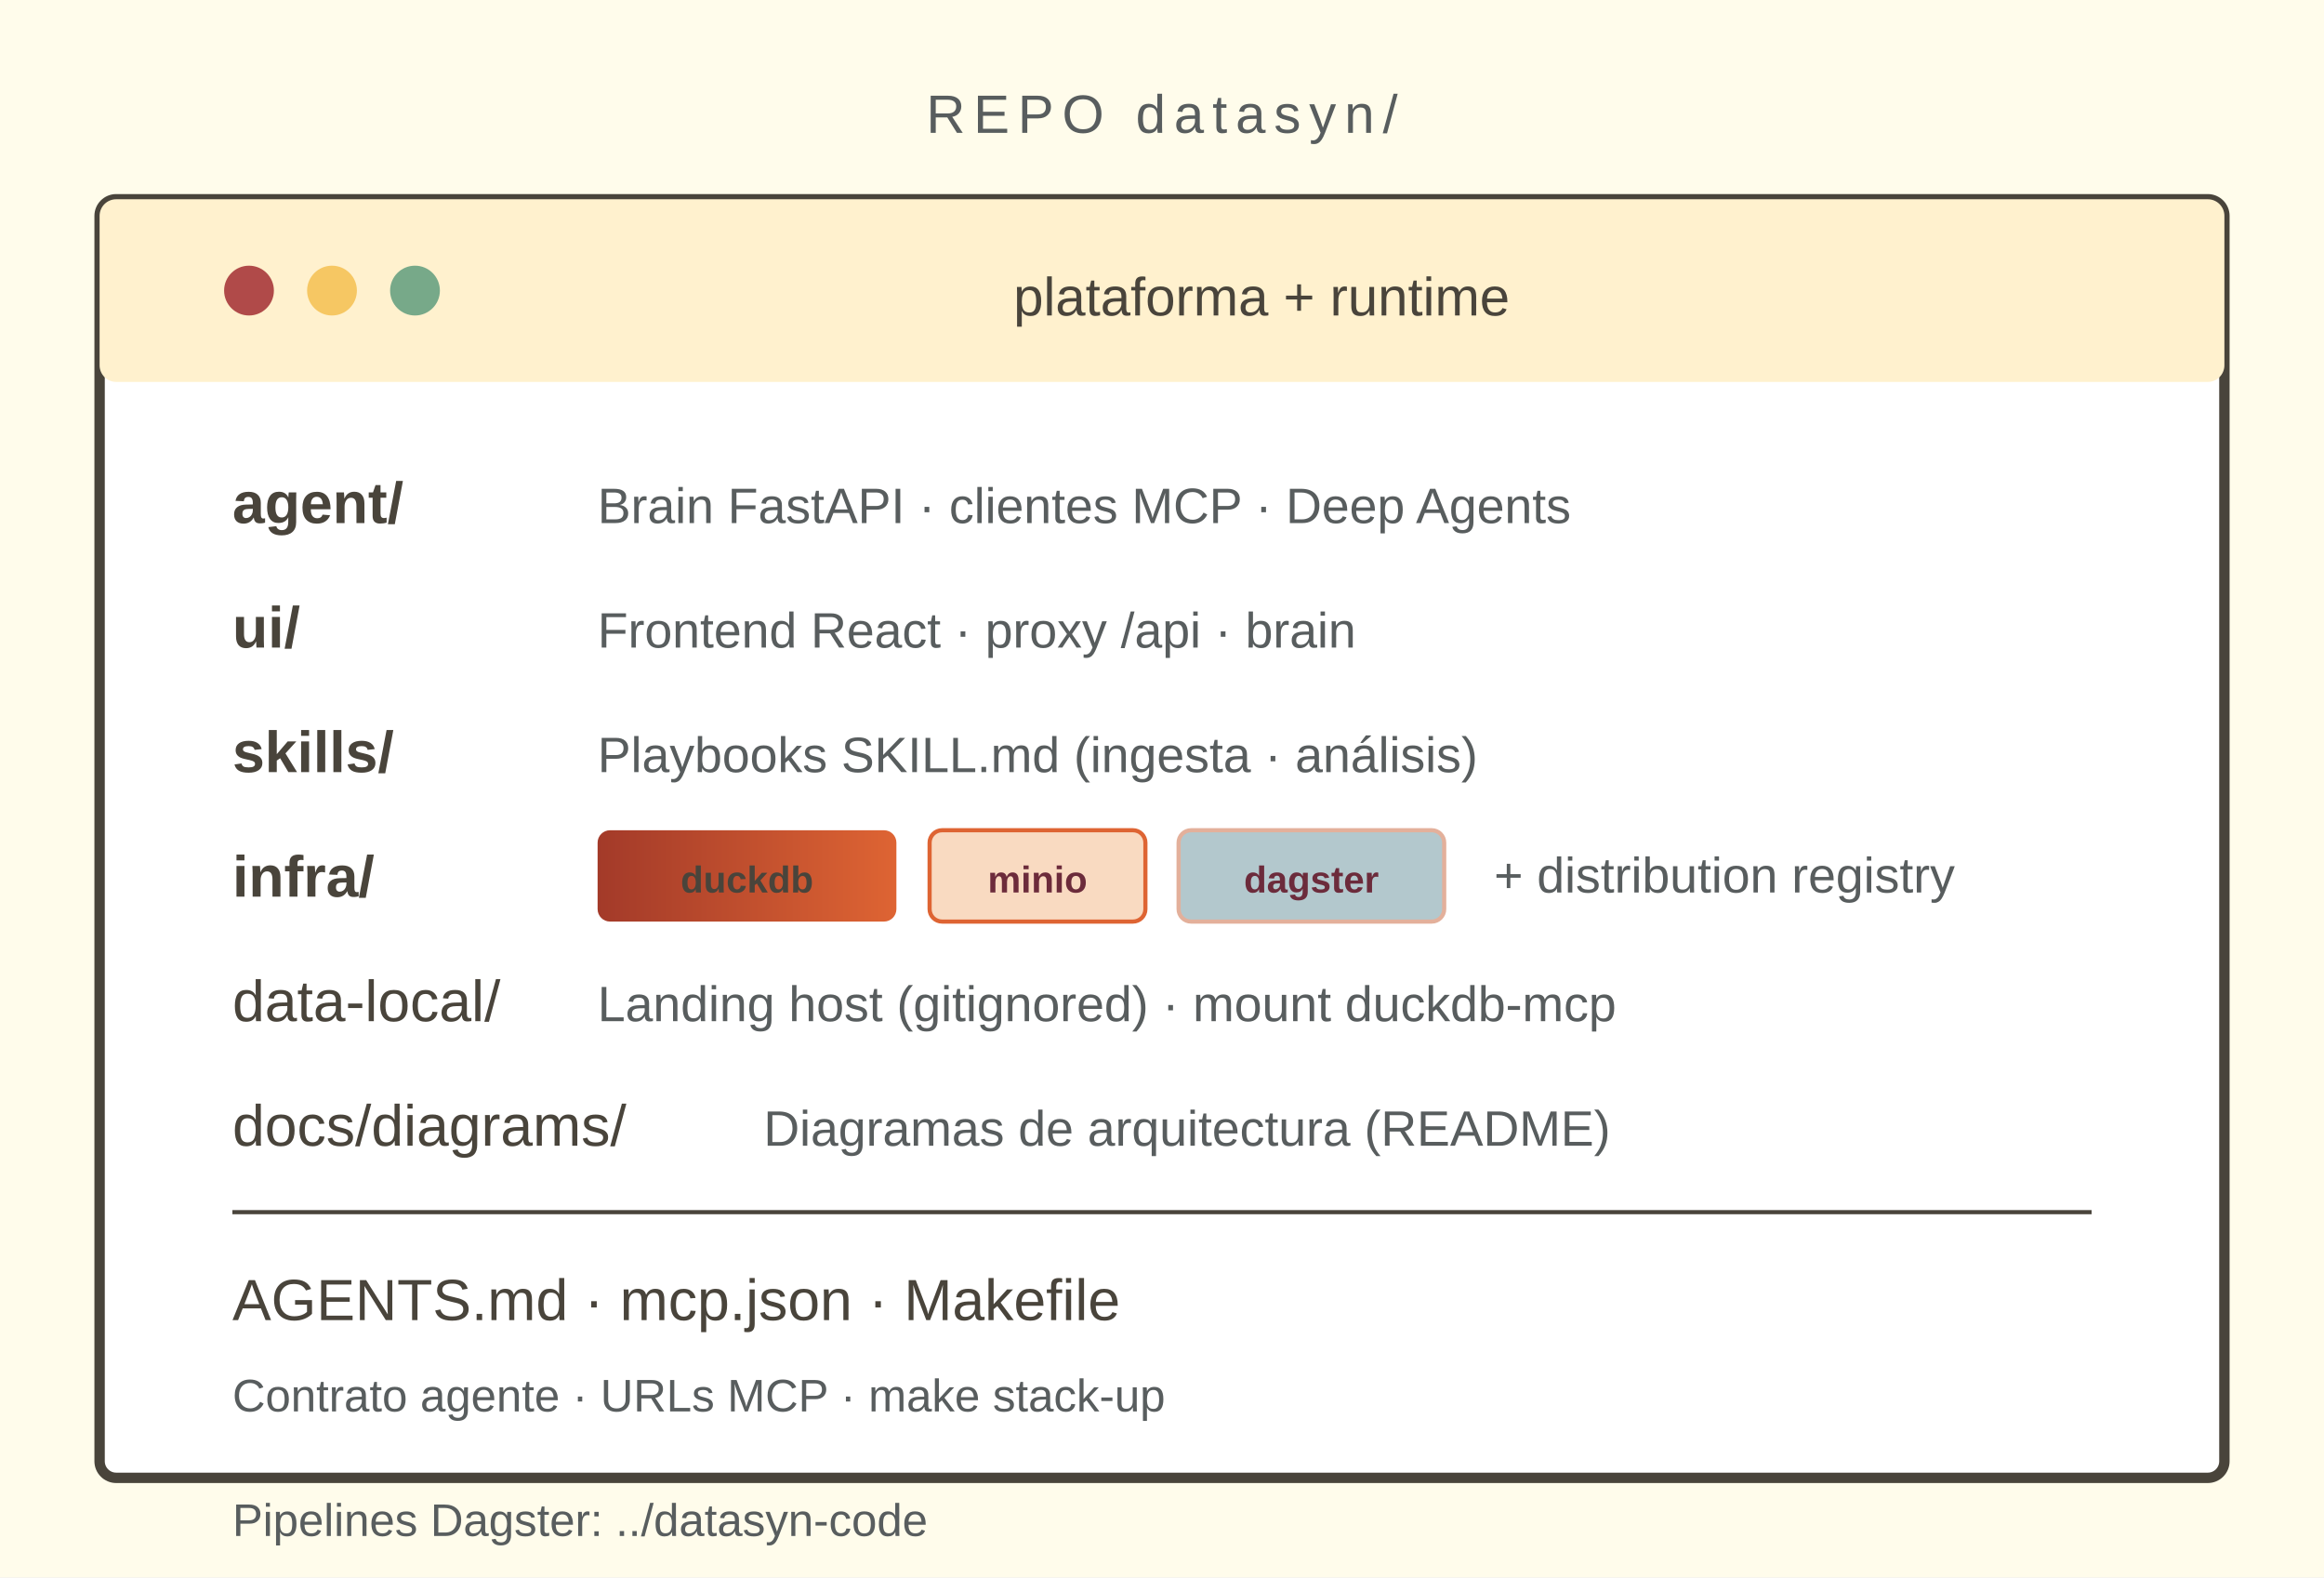
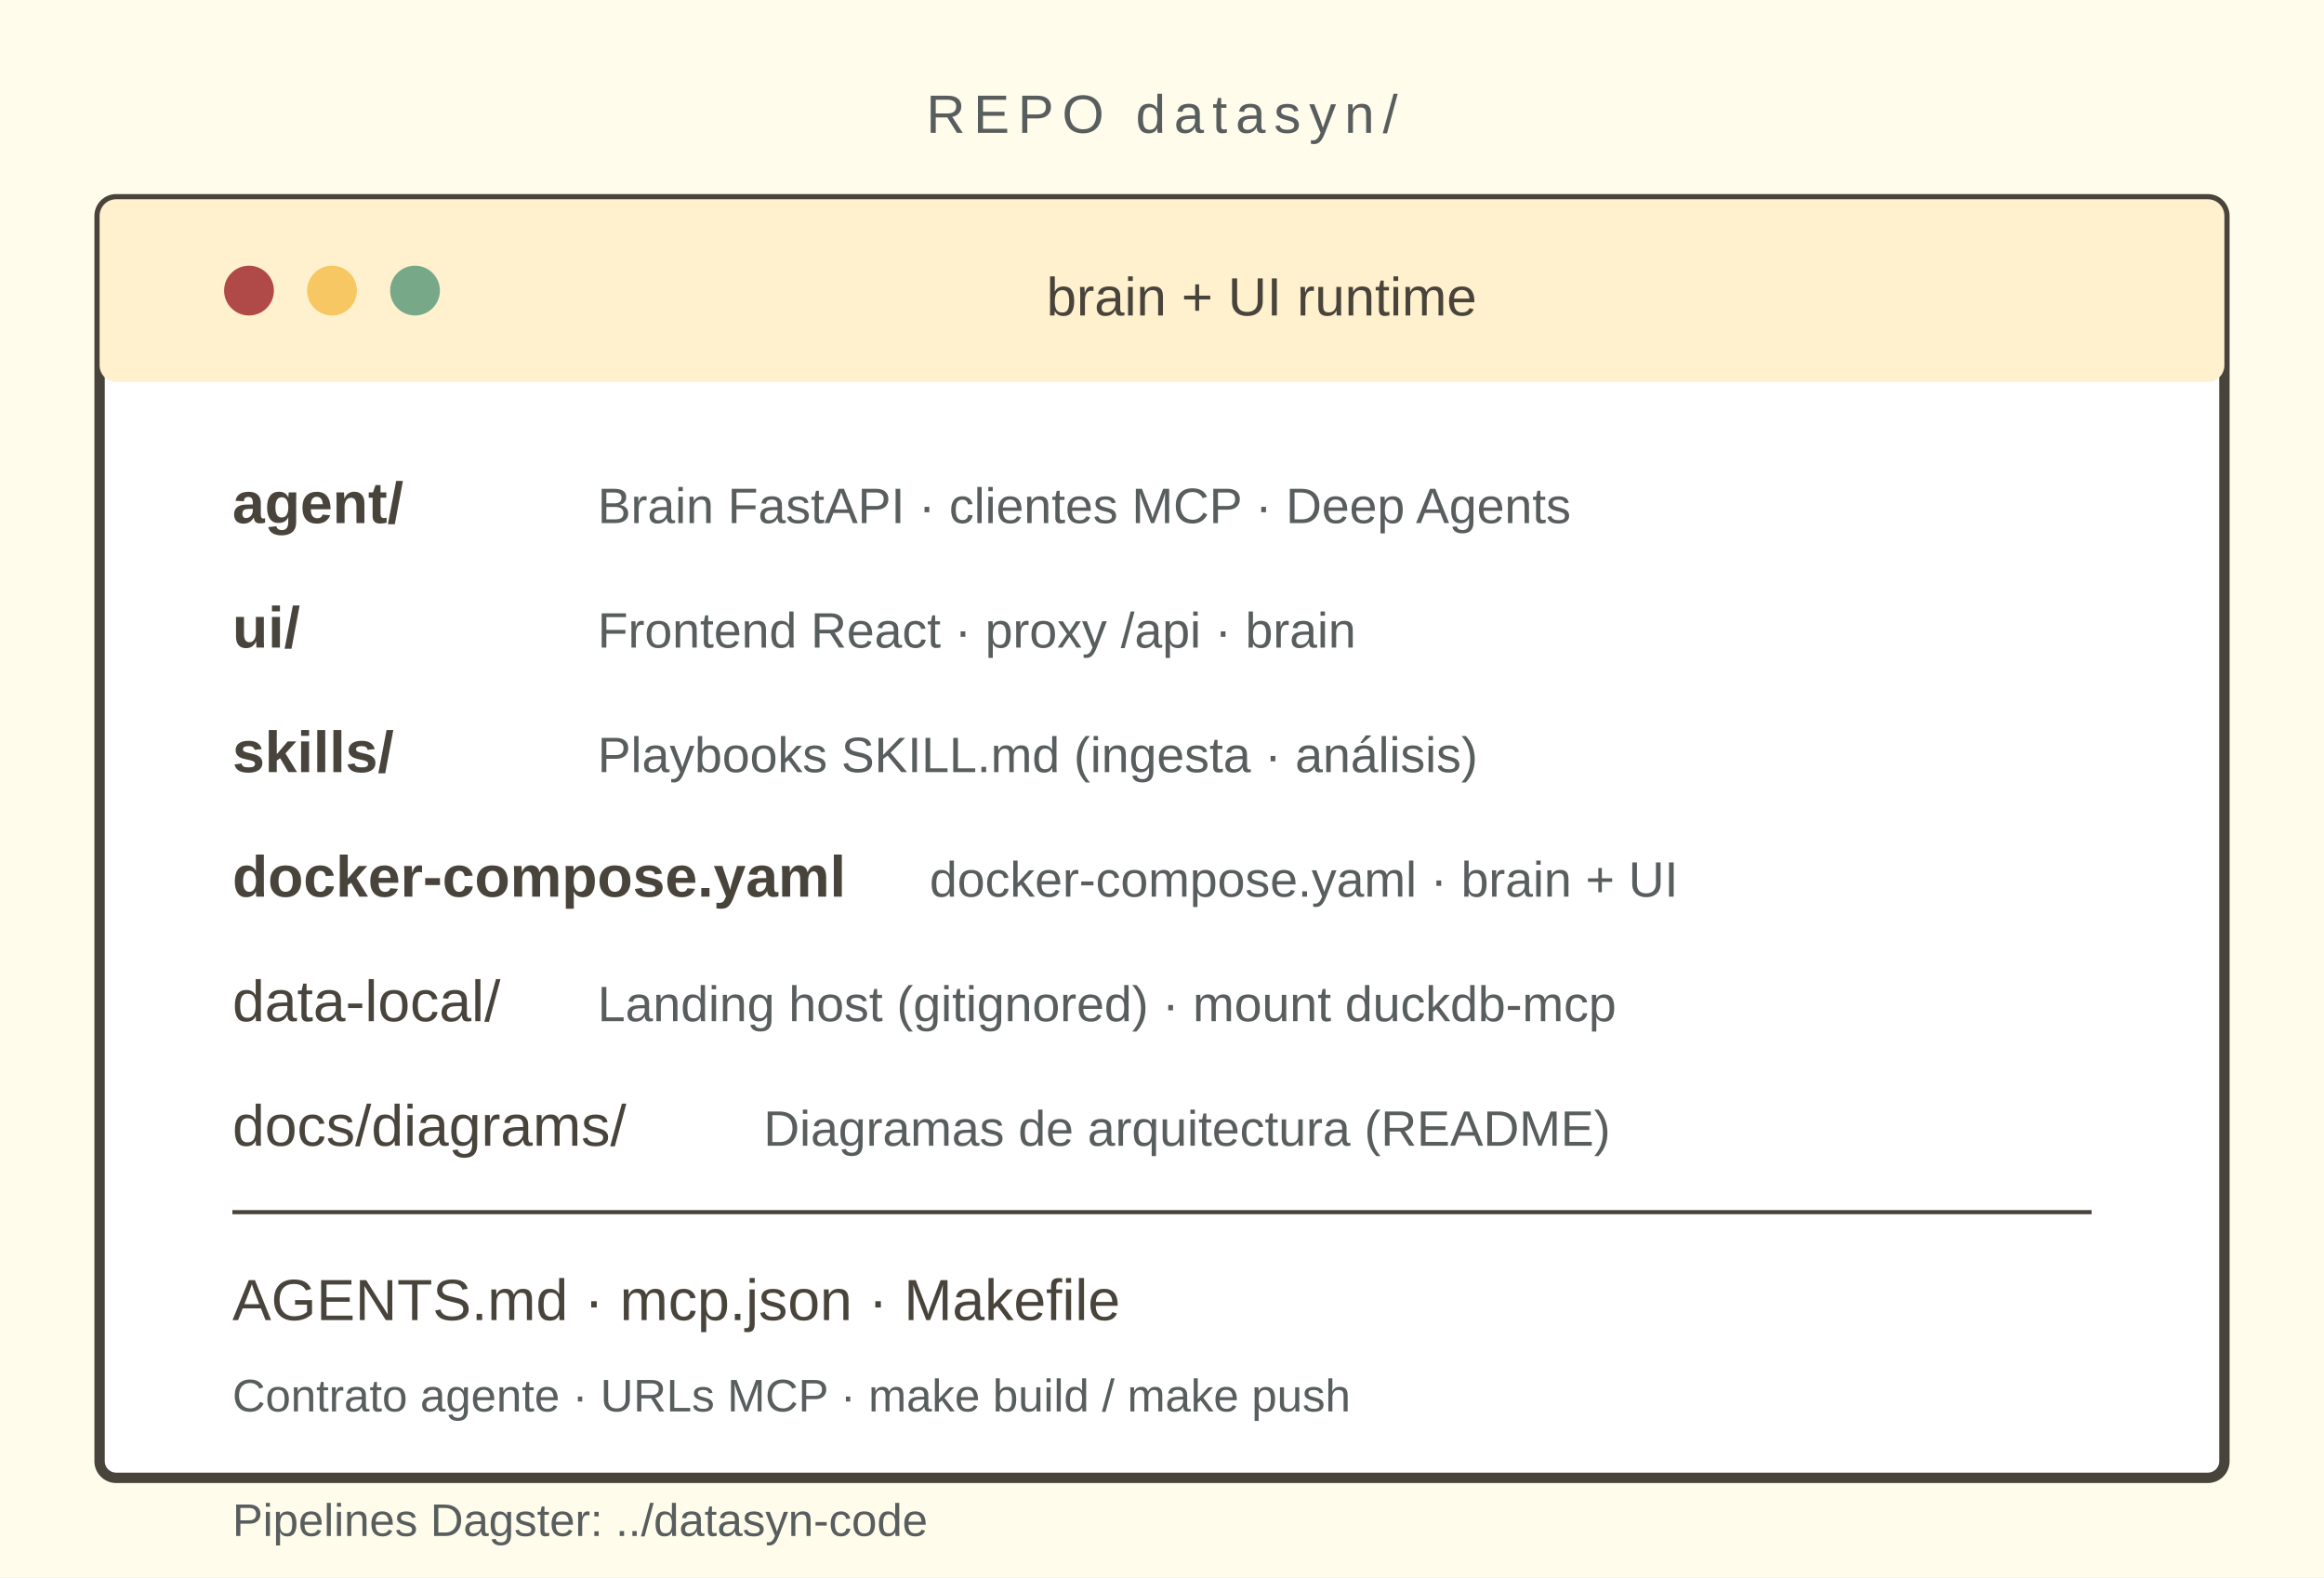
<svg xmlns="http://www.w3.org/2000/svg" style="background-color:#fffceb" width="560" height="380" viewBox="0 0 560 380" role="img" aria-label="Layout del repositorio datasyn">
  <defs>
    <linearGradient id="bronze" x1="0" y1="0" x2="1" y2="0">
      <stop offset="0%" stop-color="#a33a29" />
      <stop offset="100%" stop-color="#de6433" />
    </linearGradient>
  </defs>
  <rect width="100%" height="100%" fill="#fffceb" />
  <text x="280" y="32" text-anchor="middle" font-family="Arial,sans-serif" font-size="13" fill="#585d5e" letter-spacing="2">REPO datasyn/</text>
  <g transform="translate(24,48)">
    <rect width="512" height="308" rx="4" fill="#ffffff" stroke="#49443b" stroke-width="2.5" />
    <rect width="512" height="44" rx="4" fill="#fff1ce" />
    <circle cx="36" cy="22" r="6" fill="#9c2128" opacity="0.8" />
    <circle cx="56" cy="22" r="6" fill="#f4bd48" opacity="0.8" />
    <circle cx="76" cy="22" r="6" fill="#559778" opacity="0.8" />
-     <text x="280" y="28" text-anchor="middle" font-family="Arial,sans-serif" font-size="13" fill="#49443b">plataforma + runtime</text>
+     <text x="280" y="28" text-anchor="middle" font-family="Arial,sans-serif" font-size="13" fill="#49443b">brain + UI runtime</text>
    <text x="32" y="78" font-family="Arial,sans-serif" font-size="14" font-weight="bold" fill="#49443b">agent/</text>
    <text x="120" y="78" font-family="Arial,sans-serif" font-size="12" fill="#585d5e">Brain FastAPI · clientes MCP · Deep Agents</text>
    <text x="32" y="108" font-family="Arial,sans-serif" font-size="14" font-weight="bold" fill="#49443b">ui/</text>
    <text x="120" y="108" font-family="Arial,sans-serif" font-size="12" fill="#585d5e">Frontend React · proxy /api · brain</text>
    <text x="32" y="138" font-family="Arial,sans-serif" font-size="14" font-weight="bold" fill="#49443b">skills/</text>
    <text x="120" y="138" font-family="Arial,sans-serif" font-size="12" fill="#585d5e">Playbooks SKILL.md (ingesta · análisis)</text>
-     <text x="32" y="168" font-family="Arial,sans-serif" font-size="14" font-weight="bold" fill="#49443b">infra/</text>
-     <rect x="120" y="152" width="72" height="22" rx="3" fill="url(#bronze)" />
-     <text x="156" y="167" text-anchor="middle" font-family="Arial,sans-serif" font-size="9" font-weight="bold" fill="#49443b">duckdb</text>
-     <rect x="200" y="152" width="52" height="22" rx="3" fill="#f9dac1" stroke="#de6433" />
-     <text x="226" y="167" text-anchor="middle" font-family="Arial,sans-serif" font-size="9" font-weight="bold" fill="#6c2b3b">minio</text>
-     <rect x="260" y="152" width="64" height="22" rx="3" fill="#b3c8cd" stroke="#e3b09b" />
-     <text x="292" y="167" text-anchor="middle" font-family="Arial,sans-serif" font-size="9" font-weight="bold" fill="#6c2b3b">dagster</text>
-     <text x="336" y="167" font-family="Arial,sans-serif" font-size="12" fill="#585d5e">+ distribution registry</text>
+     <text x="32" y="168" font-family="Arial,sans-serif" font-size="14" font-weight="bold" fill="#49443b">docker-compose.yaml</text>
+     <text x="200" y="168" font-family="Arial,sans-serif" font-size="12" fill="#585d5e">docker-compose.yaml · brain + UI</text>
    <text x="32" y="198" font-family="Arial,sans-serif" font-size="14" fill="#49443b">data-local/</text>
    <text x="120" y="198" font-family="Arial,sans-serif" font-size="12" fill="#585d5e">Landing host (gitignored) · mount duckdb-mcp</text>
    <text x="32" y="228" font-family="Arial,sans-serif" font-size="14" fill="#49443b">docs/diagrams/</text>
    <text x="160" y="228" font-family="Arial,sans-serif" font-size="12" fill="#585d5e">Diagramas de arquitectura (README)</text>
    <line x1="32" y1="244" x2="480" y2="244" stroke="#49443b" />
    <text x="32" y="270" font-family="Arial,sans-serif" font-size="14" fill="#49443b">AGENTS.md · mcp.json · Makefile</text>
-     <text x="32" y="292" font-family="Arial,sans-serif" font-size="11" fill="#585d5e">Contrato agente · URLs MCP · make stack-up</text>
+     <text x="32" y="292" font-family="Arial,sans-serif" font-size="11" fill="#585d5e">Contrato agente · URLs MCP · make build / make push</text>
    <text x="32" y="322" font-family="Arial,sans-serif" font-size="11" fill="#585d5e">Pipelines Dagster: ../datasyn-code</text>
  </g>
</svg>
